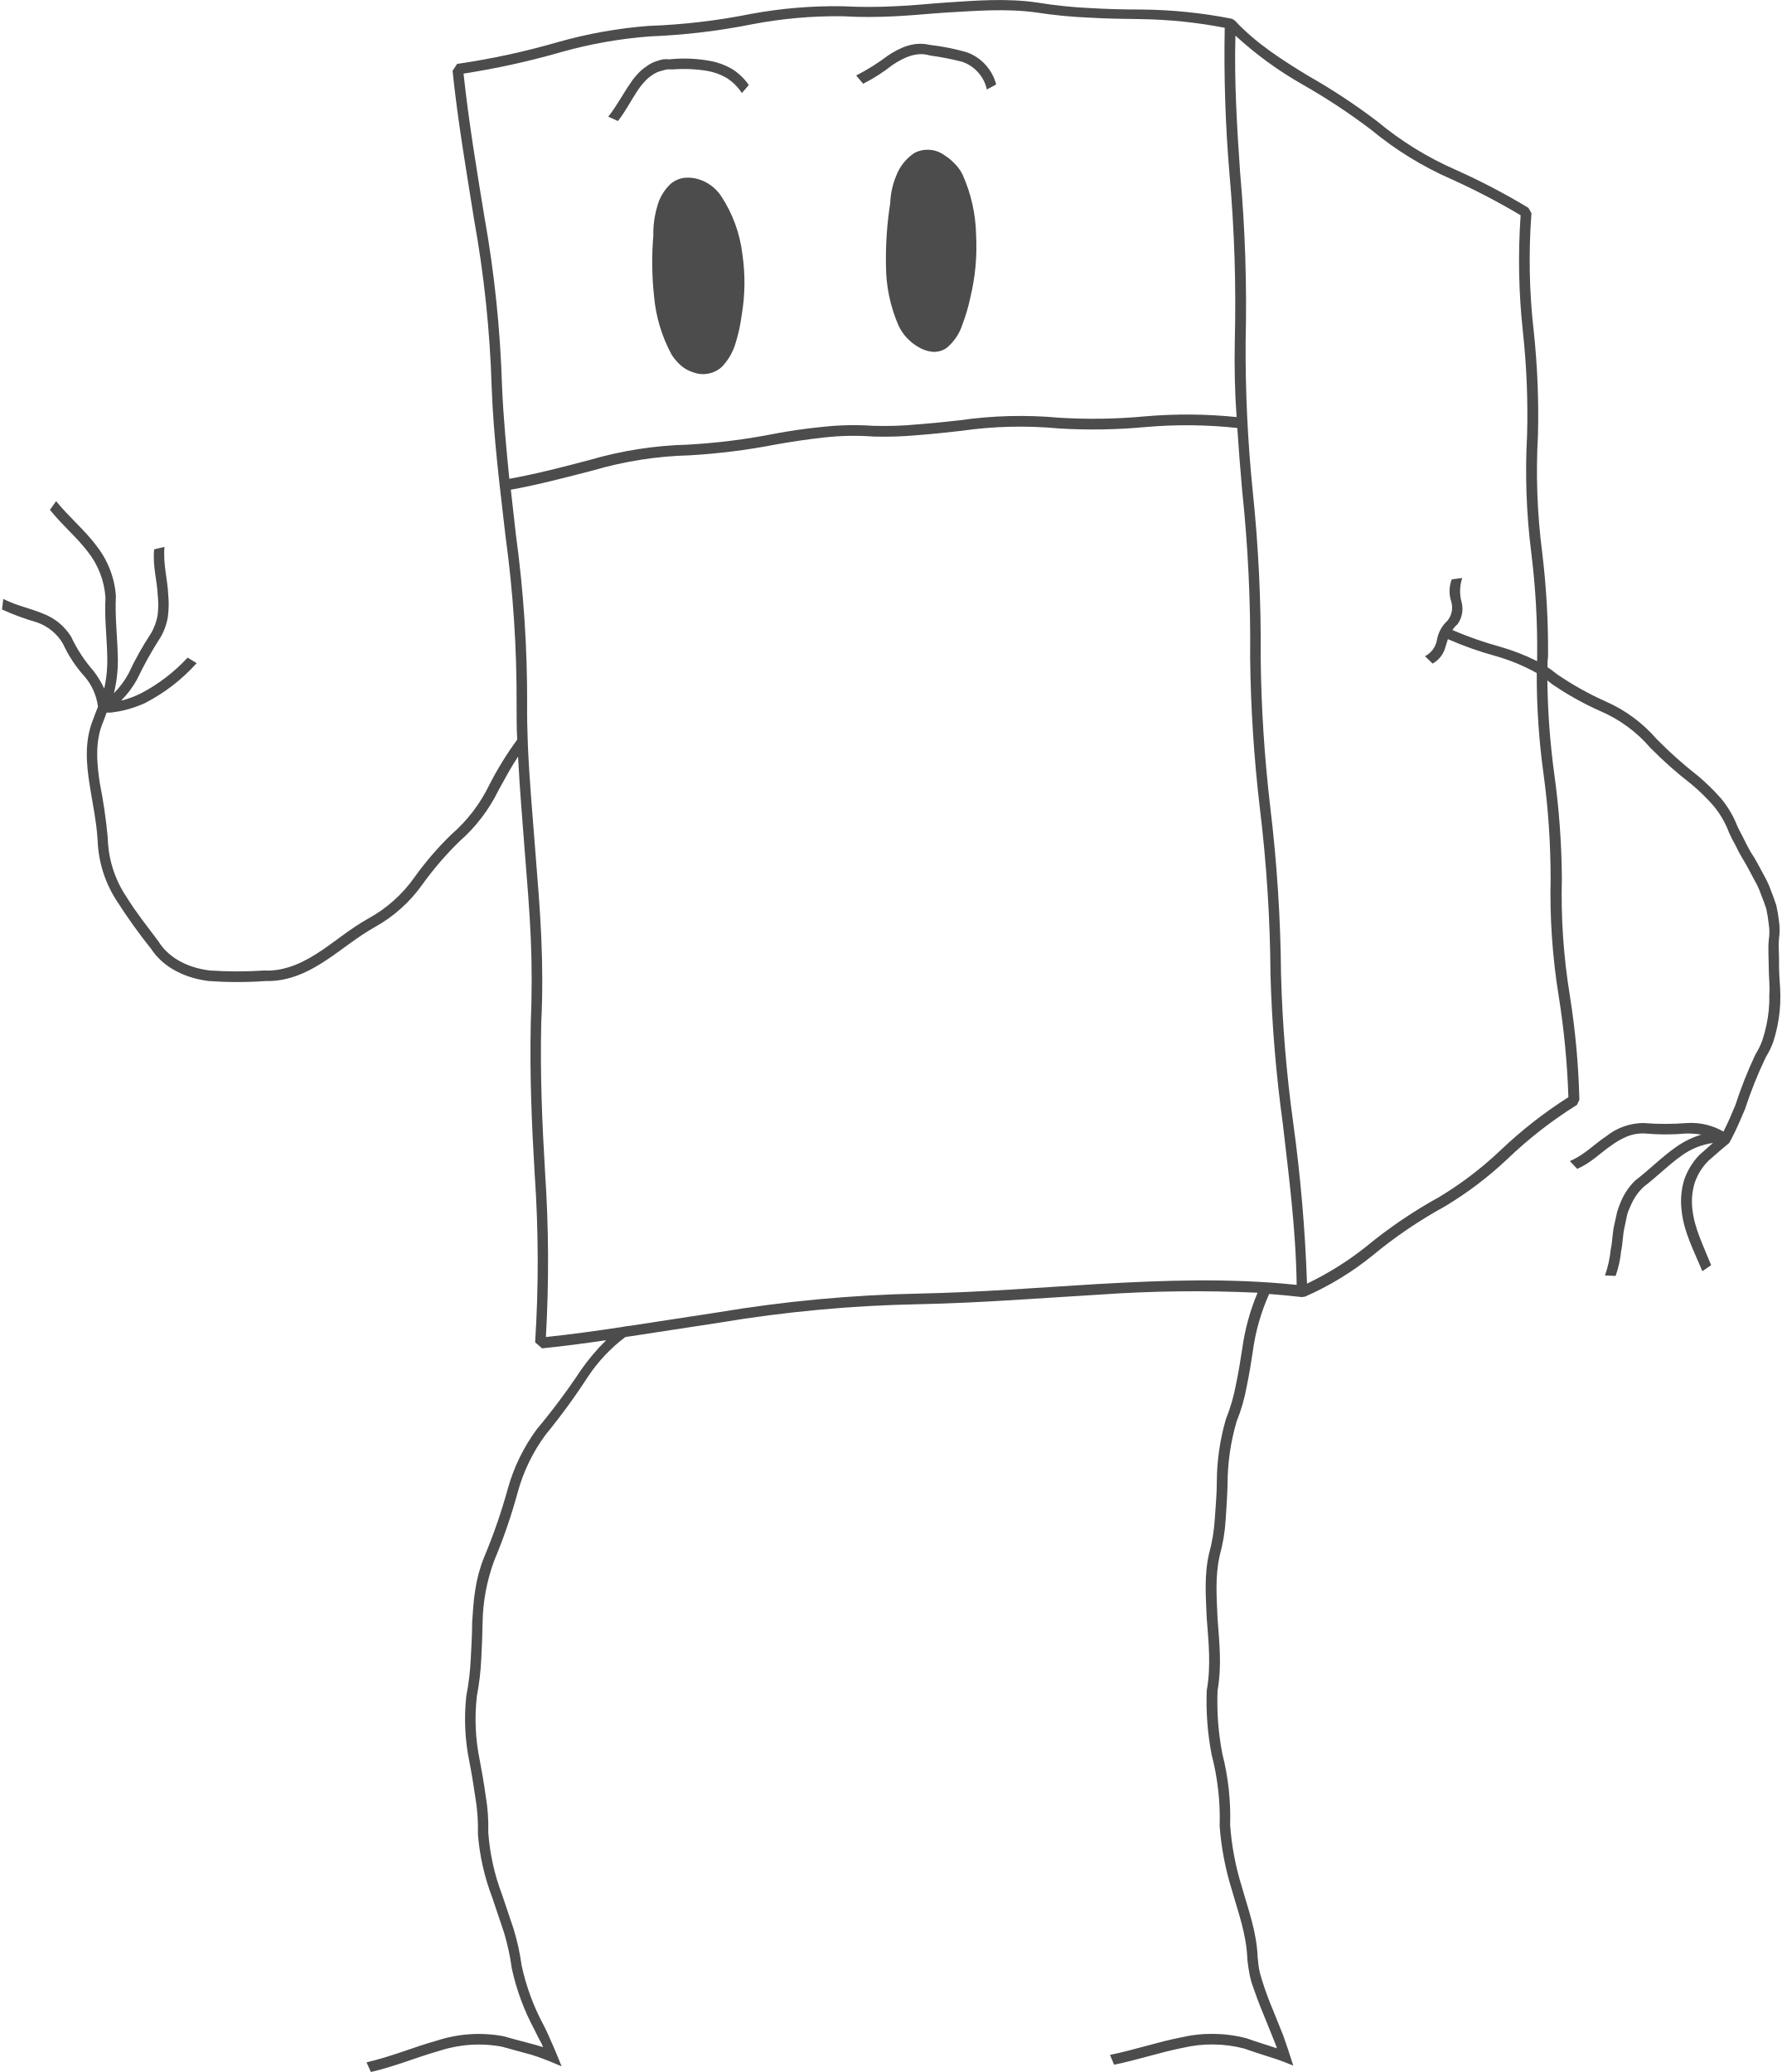
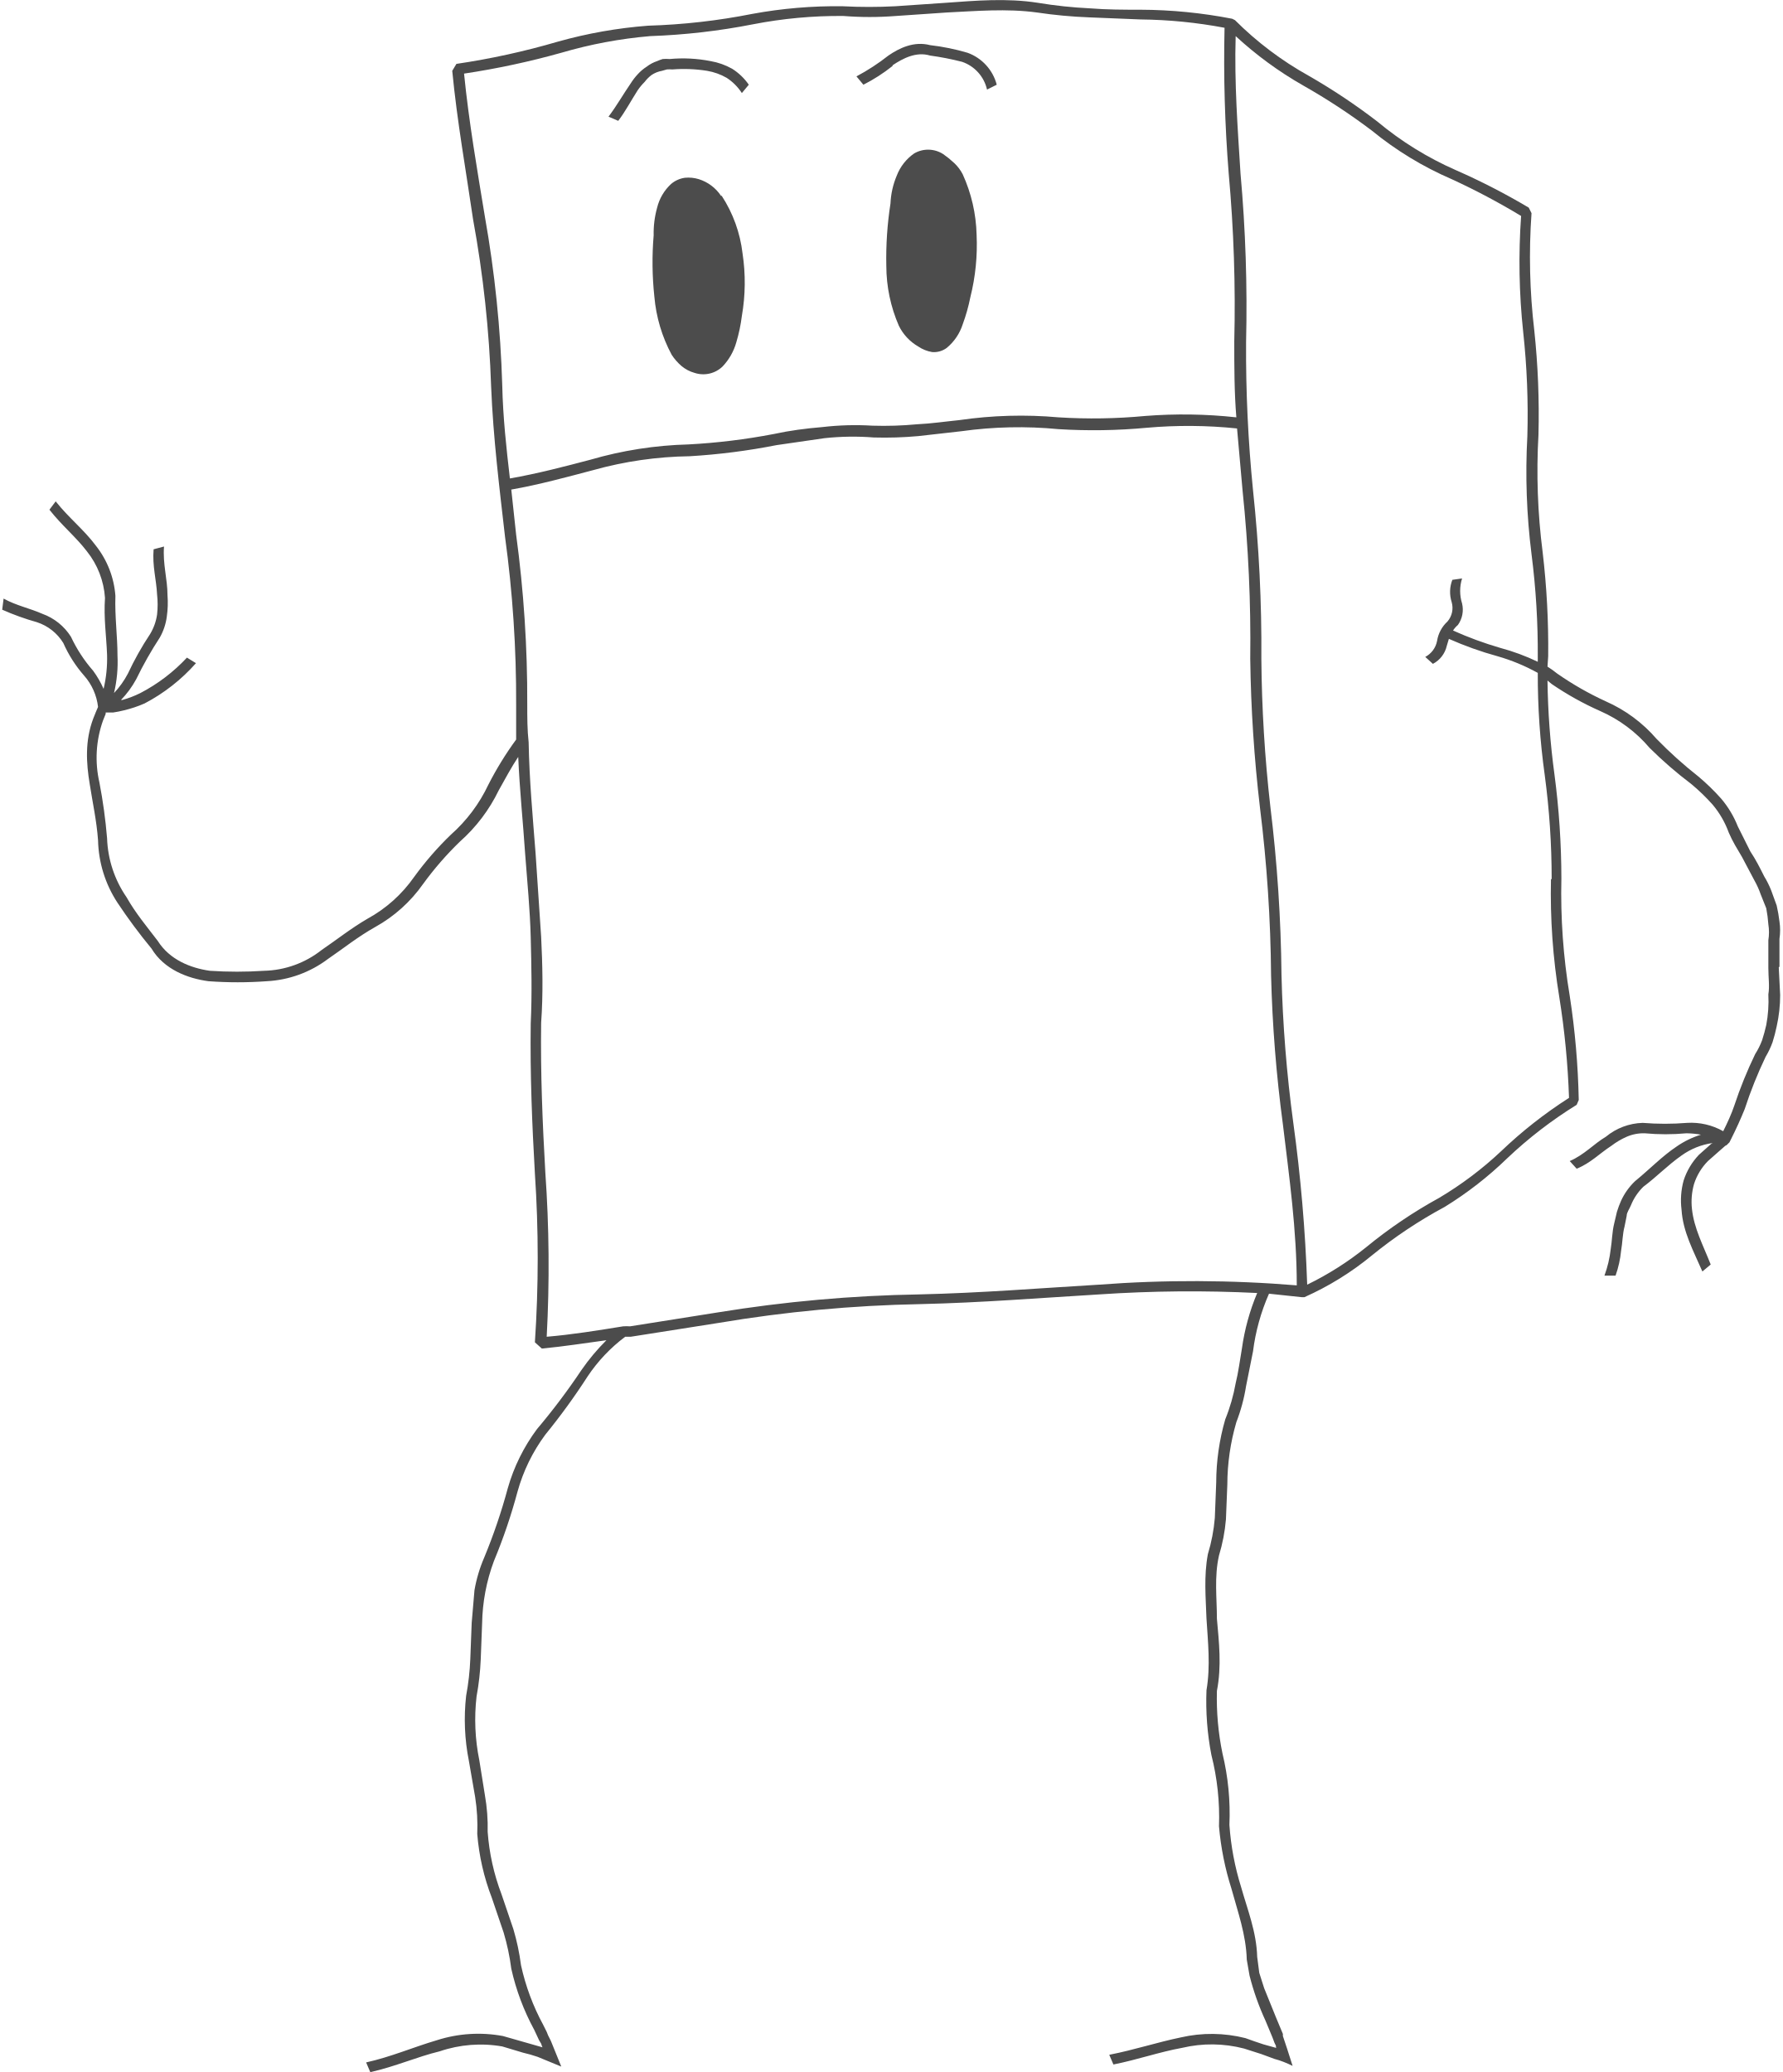
- <svg xmlns="http://www.w3.org/2000/svg" id="Layer_1" data-name="Layer 1" width="3.56in" height="4.14in" viewBox="0 0 256 298.38">
+ <svg xmlns="http://www.w3.org/2000/svg" id="Layer_1" data-name="Layer 1" width="341.8" height="397.4" viewBox="0 0 256 298.38">
  <defs>
-     <style>
-       .cls-1 {
-         fill: #4c4c4c;
-       }
-     </style>
+     <style>.cls-1{fill:#4c4c4c}</style>
  </defs>
-   <g>
-     <path class="cls-1" d="M103.55,28.23a6,6,0,0,0-3.25-2.42,5.1,5.1,0,0,0-2.07-.2,3.85,3.85,0,0,0-1.93.85,6.89,6.89,0,0,0-2,3.46,13.75,13.75,0,0,0-.51,4h0a46.18,46.18,0,0,0,.11,8.8,21.57,21.57,0,0,0,2.54,8.38,7.6,7.6,0,0,0,1.35,1.56,5,5,0,0,0,1.87,1,4,4,0,0,0,4-.83,8.34,8.34,0,0,0,2-3.5,23.1,23.1,0,0,0,.84-3.86,28.07,28.07,0,0,0,.11-8.91A19.34,19.34,0,0,0,103.55,28.23Z" />
-     <path class="cls-1" d="M138.32,25.14a6,6,0,0,0-1.24-1.68c-.25-.23-.48-.47-.75-.68l-.86-.59a4.09,4.09,0,0,0-4.14-.13,6.88,6.88,0,0,0-2.55,3.21,11.47,11.47,0,0,0-.88,4h0a51.49,51.49,0,0,0-.61,8.94,21.72,21.72,0,0,0,1.83,8.72,7,7,0,0,0,2.76,3,4.94,4.94,0,0,0,2,.72,3.1,3.1,0,0,0,2.15-.55,7.29,7.29,0,0,0,2.28-3.4,25.86,25.86,0,0,0,1.13-3.86,31.15,31.15,0,0,0,.83-9A22.32,22.32,0,0,0,138.32,25.14Z" />
-     <path class="cls-1" d="M91.55,13a8.45,8.45,0,0,1,.91-1.16,5.1,5.1,0,0,1,1.13-1A3.87,3.87,0,0,1,95,10.19c.24-.07.49-.14.73-.19a5,5,0,0,1,.78,0,21.15,21.15,0,0,1,5,.2,8.51,8.51,0,0,1,2.8,1,7.42,7.42,0,0,1,2.23,2.2l1-1.15a8.26,8.26,0,0,0-2.45-2.34A9.66,9.66,0,0,0,102,8.78a20.61,20.61,0,0,0-5.89-.24,5.67,5.67,0,0,0-.92,0,6.9,6.9,0,0,0-.86.24,4.91,4.91,0,0,0-1.56.8,6.28,6.28,0,0,0-1.28,1.12,8.89,8.89,0,0,0-1,1.28c-1.11,1.59-1.93,3.23-3.19,4.82l1.39.63C89.77,16.08,90.56,14.48,91.55,13Z" />
-     <path class="cls-1" d="M128.21,9.37c1.51-1,3.43-2,5.4-1.38a40.8,40.8,0,0,1,4.63.9,5.46,5.46,0,0,1,3.58,4l1.34-.73A6.74,6.74,0,0,0,139,7.55a32,32,0,0,0-5.44-1.09c-2.27-.55-4.35.45-6,1.55A30.72,30.72,0,0,1,123,10.87l1,1.19A24.62,24.62,0,0,0,128.21,9.37Z" />
-     <path class="cls-1" d="M255.89,139.21c.05-1.35-.12-2.7,0-4.1a8.39,8.39,0,0,0,0-2.4,22.2,22.2,0,0,0-.39-2.33c-.24-.74-.51-1.47-.79-2.18a13.26,13.26,0,0,0-.94-2.06c-.64-1.17-1.23-2.37-2-3.51-.33-.59-.65-1.18-.94-1.8s-.65-1.2-.93-1.83a14.33,14.33,0,0,0-2.4-4.06,31.38,31.38,0,0,0-3.25-3.18,61.17,61.17,0,0,1-6-5.35A20.65,20.65,0,0,0,230.9,101a44.93,44.93,0,0,1-7-3.92,14.25,14.25,0,0,0-1.35-1c0-.52,0-1,.08-1.57a116.79,116.79,0,0,0-.85-15,91.65,91.65,0,0,1-.6-16.9,114.23,114.23,0,0,0-.62-15,89.59,89.59,0,0,1-.32-16.91l-.44-.77a96.48,96.48,0,0,0-10.48-5.48,47.34,47.34,0,0,1-11.32-7,88.66,88.66,0,0,0-9.89-6.52c-3.68-2.24-7.49-4.64-10.61-8l-.4-.23a70.52,70.52,0,0,0-13.16-1.33c-2.41,0-4.86-.06-7.33-.21A64.91,64.91,0,0,1,149.1.37c-4.51-.66-8.95-.28-13.22,0-2.4.16-4.84.44-7.31.53a73.28,73.28,0,0,1-7.55,0A66.72,66.72,0,0,0,107.86,2,91,91,0,0,1,93.1,3.73a66.63,66.63,0,0,0-13,2.32A108.14,108.14,0,0,1,65.54,9.2l-.66,1c.76,7.34,2,14.47,3.09,21.37a163.39,163.39,0,0,1,2.54,24.17c.27,7.4,1.21,14.57,2,21.52a172.32,172.32,0,0,1,1.59,24.25c0,1.69,0,3.37.09,5a47.75,47.75,0,0,0-4,6.48,22.32,22.32,0,0,1-5.52,7.21,46,46,0,0,0-5.26,6.11,19.67,19.67,0,0,1-6.73,6c-2.41,1.36-4.43,3.05-6.58,4.51-2.38,1.62-5.21,3.1-8.35,2.94a59.12,59.12,0,0,1-7.76,0c-2.78-.31-5.84-1.55-7.48-4.22-1.59-2.14-3.2-4.13-4.56-6.34a15.89,15.89,0,0,1-2.72-8.52,75.44,75.44,0,0,0-1.15-7.92c-.43-2.87-.73-6.06.53-8.92.13-.33.24-.66.37-1s.09-.21.11-.22l.05,0h.16c.19,0,.51,0,.76-.06a15.17,15.17,0,0,0,1.55-.28,17.3,17.3,0,0,0,2.91-1,25.86,25.86,0,0,0,7.51-5.78l-1.3-.8A24.81,24.81,0,0,1,20,99.85a14.39,14.39,0,0,1-2.65,1l-.16,0a13.57,13.57,0,0,0,2.25-3,54.43,54.43,0,0,1,3.39-6.08,8.35,8.35,0,0,0,1.06-3,13.92,13.92,0,0,0,.05-3.09c-.1-2.3-.77-4.45-.54-6.93l-1.49.36c-.24,2.37.4,4.38.51,6.52a13.13,13.13,0,0,1,0,2.87,7.55,7.55,0,0,1-1,2.76,43.86,43.86,0,0,0-3.18,5.7,12.51,12.51,0,0,1-2.13,2.87,19.34,19.34,0,0,0,.56-5.42c-.06-2.82-.42-5.57-.27-8.61a13.21,13.21,0,0,0-2.79-7.19c-1.72-2.31-3.88-4.06-5.82-6.44l-.89,1.25c1.82,2.26,3.8,3.88,5.43,6a11.92,11.92,0,0,1,2.57,6.67c-.16,2.9.19,5.52.25,8.23a19,19,0,0,1-.43,4.84,14,14,0,0,0-1.53-2.53,20.81,20.81,0,0,1-3.23-4.93,8.1,8.1,0,0,0-4.1-3.35C4,87.57,2.13,87.24.18,86.25L0,87.77a37.05,37.05,0,0,0,5.05,1.86,7,7,0,0,1,3.72,3.05,18.41,18.41,0,0,0,3.05,4.66,8.24,8.24,0,0,1,2,4.44c-.11.25-.21.5-.27.68-.16.37-.27.73-.41,1.09-1.29,3.15-1,6.38-.54,9.35.4,2.65,1,5.3,1.17,8.11a17.1,17.1,0,0,0,2.87,8.9,78.81,78.81,0,0,0,4.84,6.74c1.86,2.86,5.21,4.25,8.26,4.62a57.63,57.63,0,0,0,8.31,0c3.38.1,6.35-1.45,8.84-3.13,2.24-1.5,4.33-3.24,6.77-4.62a20.72,20.72,0,0,0,6.91-6.2,46.58,46.58,0,0,1,5.32-6.17,23.58,23.58,0,0,0,5.61-7.35c.89-1.62,1.77-3.26,2.81-4.85.24,4.79.66,9.5,1,14.1.31,3.92.65,7.91.83,12s.17,8.17,0,12.34c-.16,7.4.14,14.62.56,21.61a182.19,182.19,0,0,1,.07,24.3l1,.87c3.12-.31,6.19-.73,9.23-1.17a30.45,30.45,0,0,0-3.63,4.29A94.72,94.72,0,0,1,77,205.83a26.32,26.32,0,0,0-4.15,8.5,81.32,81.32,0,0,1-3.46,10A20.8,20.8,0,0,0,68.14,229c-.26,1.56-.33,3.13-.44,4.65,0,1.73-.11,3.47-.2,5.22a36.79,36.79,0,0,1-.64,5.35,30.39,30.39,0,0,0,.43,9.41c.33,1.69.61,3.4.86,5.14a27,27,0,0,1,.38,5.36,32.87,32.87,0,0,0,2.08,9.17q.83,2.43,1.66,4.94a32.7,32.7,0,0,1,1.14,5.24,33.87,33.87,0,0,0,3.26,8.81c.27.54.63,1.31.74,1.47l.29.54.14.3c0,.1.16.27,0,.18-.86-.3-3.53-.95-5.66-1.56a19.47,19.47,0,0,0-9.5.62c-3.36.94-6.57,2.31-10.19,3.15l.63,1.39c3.55-.82,6.66-2.15,9.89-3.06a18.24,18.24,0,0,1,9-.58l3.13.86a20.56,20.56,0,0,1,2.08.62c.56.22,1.07.38,1.66.63l1.7.71c-.48-1.2-1-2.49-1.52-3.62l-.37-.85-.24-.52-.43-.88a32.56,32.56,0,0,1-3.2-8.68,33.2,33.2,0,0,0-1.15-5.23l-1.65-4.9a31.71,31.71,0,0,1-2-9,26.77,26.77,0,0,0-.38-5.34c-.24-1.72-.53-3.41-.85-5.08a29.19,29.19,0,0,1-.41-9.21,38,38,0,0,0,.63-5.3c.1-1.74.16-3.45.19-5.14a27,27,0,0,1,1.67-9.05,79.44,79.44,0,0,0,3.4-9.89,25,25,0,0,1,4-8.25,93.28,93.28,0,0,0,6.15-8.43,23.27,23.27,0,0,1,5.34-5.65l.88-.13,12.61-1.93a196.63,196.63,0,0,1,29-2.67c8.86-.19,17.47-.89,25.84-1.38a194.59,194.59,0,0,1,22.71-.27,32,32,0,0,0-2.21,8.07c-.25,1.67-.53,3.36-.88,5.05a26.09,26.09,0,0,1-1.47,5.08,33,33,0,0,0-1.31,9.14c0,1.69-.17,3.39-.28,5.12a25,25,0,0,1-.86,5.2c-.7,3.13-.43,6.25-.31,9.23.26,3.37.64,6.81,0,10.39a40.52,40.52,0,0,0,.7,9.21A36.5,36.5,0,0,1,175.34,263a41.25,41.25,0,0,0,1.73,9.07c.91,3.24,2.15,6.49,2.26,10.13.08.79.21,1.57.36,2.34s.43,1.5.69,2.23c.5,1.46,1.08,2.87,1.65,4.25.31.78.63,1.56.95,2.35l.33.83.16.41.07.21s.11.2,0,.13l-1.83-.59c-.85-.27-1.71-.55-2.58-.86a19.77,19.77,0,0,0-9.36-.1c-3.38.66-6.63,1.78-10.22,2.52l.59,1.41c3.49-.71,6.6-1.78,9.84-2.42a18.46,18.46,0,0,1,8.92.1c.83.3,1.66.57,2.46.83l1.94.62c.85.27,1.79.66,2.64,1-.27-.83-.54-1.65-.8-2.47l-.42-1.21-.2-.58-.11-.29-.95-2.36c-.56-1.37-1.14-2.76-1.63-4.2-.25-.72-.48-1.45-.68-2.2s-.26-1.52-.34-2.3c-.13-3.65-1.36-6.87-2.26-10.1a39.19,39.19,0,0,1-1.7-8.94,36.9,36.9,0,0,0-1.13-10.29,39.44,39.44,0,0,1-.68-9.07c.63-3.59.25-7,0-10.35-.12-3-.39-6,.31-9.1a25.2,25.2,0,0,0,.86-5.2c.11-1.72.23-3.41.27-5.09a32.17,32.17,0,0,1,1.3-9,25.47,25.47,0,0,0,1.46-5.07c.35-1.68.63-3.35.87-5a29.82,29.82,0,0,1,2.36-8.3c1.57.12,3.14.26,4.71.45l.46-.07a42.39,42.39,0,0,0,9.67-5.88,66.25,66.25,0,0,1,10.48-7.12,52.14,52.14,0,0,0,9-6.83,61.5,61.5,0,0,1,10-7.78l.35-.73a113,113,0,0,0-1.37-15,89.79,89.79,0,0,1-1.15-16.88,115.82,115.82,0,0,0-1.09-15,110.14,110.14,0,0,1-1-13.52c.23.18.46.35.68.54a43.86,43.86,0,0,0,6.94,3.88,19.67,19.67,0,0,1,7.19,5.27,58.74,58.74,0,0,0,5.92,5.25,28.45,28.45,0,0,1,3.15,3.07,13.25,13.25,0,0,1,2.28,3.91,18.78,18.78,0,0,0,.91,1.79c.28.6.58,1.17.91,1.74.7,1.1,1.26,2.25,1.88,3.38a12.17,12.17,0,0,1,.91,2c.27.68.53,1.37.76,2.08a20,20,0,0,1,.35,2.21,7.27,7.27,0,0,1,0,2.28c-.12,1.36,0,2.65,0,4s.18,2.59.08,3.86a18.59,18.59,0,0,1-.41,4.37c-.16.73-.35,1.45-.58,2.17a10.69,10.69,0,0,1-1,2.05,61.61,61.61,0,0,0-2.91,7.35c-.52,1.25-1.06,2.52-1.7,3.77a9.39,9.39,0,0,0-5.2-1.23,39.53,39.53,0,0,1-6.35,0,8.67,8.67,0,0,0-5.34,1.91c-1.75,1.16-3.12,2.68-5.23,3.57l1.05,1.12c2-.84,3.28-2.26,4.9-3.35a10.72,10.72,0,0,1,2.26-1.3,6.11,6.11,0,0,1,2.62-.44,32.46,32.46,0,0,0,5.92,0,12.52,12.52,0,0,1,2.18.16,12.56,12.56,0,0,0-3.53,1.71c-2.11,1.45-3.81,3.23-6,4.91a9.2,9.2,0,0,0-2,2.91,14.41,14.41,0,0,0-.6,1.62l-.36,1.65c-.32,1.2-.28,2.48-.55,3.71a16.39,16.39,0,0,1-.83,3.77l1.53.07a15.23,15.23,0,0,0,.8-3.62c.25-1.16.22-2.39.51-3.51.11-.51.21-1,.32-1.55s.36-1,.56-1.49a7.84,7.84,0,0,1,1.83-2.64c2-1.53,3.55-3.15,5.47-4.5a10,10,0,0,1,4.54-1.84l-.18.15-1.81,1.6A9.7,9.7,0,0,0,242.2,170a10.84,10.84,0,0,0-.35,4.22c.3,3.14,1.75,5.83,3,8.84l1.26-.87c-1.13-2.86-2.39-5.27-2.69-8a9.4,9.4,0,0,1,.28-3.71,8.27,8.27,0,0,1,2-3.3l1.67-1.46.81-.68.19-.16c.16-.15.34-.21.41-.4l.32-.6c.71-1.37,1.3-2.76,1.88-4.13a61.79,61.79,0,0,1,3-7.5,12.26,12.26,0,0,0,1.06-2.15,22.12,22.12,0,0,0,.6-2.26,20.61,20.61,0,0,0,.44-4.54C256.07,141.9,255.89,140.55,255.89,139.21ZM72,55.54A167.25,167.25,0,0,0,69.46,31.2c-1.09-6.68-2.24-13.55-3-20.6a114.86,114.86,0,0,0,14-3.08A65,65,0,0,1,93.33,5.24a93.72,93.72,0,0,0,14.76-1.76,64.94,64.94,0,0,1,13-1.14c2.58.16,5.09.12,7.57,0s4.9-.38,7.29-.53c4.24-.24,8.64-.62,13.07,0a68,68,0,0,0,7.53.73c2.47.15,4.9.18,7.31.21A68.89,68.89,0,0,1,176.07,4a204.24,204.24,0,0,0,.68,21,210.58,210.58,0,0,1,.77,24.16c-.07,3.69,0,7.32.26,10.9a70.1,70.1,0,0,0-13.1-.11,80,80,0,0,1-12.51.2,61.18,61.18,0,0,0-14.24.37c-2,.23-4.08.44-6.16.6a51.12,51.12,0,0,1-6.33.2,40.63,40.63,0,0,0-7.25.15c-2.37.23-4.68.56-7,1a90.44,90.44,0,0,1-12.42,1.56,55.63,55.63,0,0,0-14.09,2.19c-3.77,1-7.6,2-11.63,2.73C72.62,64.56,72.19,60.08,72,55.54Zm85.9,129.36c-8.37.5-17,1.2-25.75,1.38A201,201,0,0,0,103,189l-12.6,1.93h0a6.58,6.58,0,0,0-1.08.16c-3.63.55-7.29,1.06-11,1.45a191.14,191.14,0,0,0-.12-23.73c-.42-7-.72-14.18-.55-21.5.21-4.22.18-8.37,0-12.45s-.52-8.07-.83-12c-.39-5.18-.89-10.49-1.11-15.88l.07-.09-.07,0c-.07-1.81-.11-3.63-.09-5.46A176.6,176.6,0,0,0,74,77c-.24-2.14-.49-4.31-.73-6.48,4-.72,8-1.79,11.82-2.77A54.29,54.29,0,0,1,99,65.57,93.46,93.46,0,0,0,111.48,64c2.25-.4,4.55-.74,6.89-1a38.15,38.15,0,0,1,7.18-.13,53.5,53.5,0,0,0,6.36-.21c2.09-.16,4.15-.38,6.17-.61a59.64,59.64,0,0,1,14.11-.35,81.77,81.77,0,0,0,12.56-.21,68,68,0,0,1,13.13.14c.2,3,.44,6.06.7,9a209,209,0,0,1,1.15,24.15,206.15,206.15,0,0,0,1.38,21.45,209.21,209.21,0,0,1,1.55,24.13,198.49,198.49,0,0,0,1.77,21.42c.86,7.51,1.89,15.24,2,23.25C176.59,184,167.09,184.39,157.93,184.9ZM223,126.54a92.13,92.13,0,0,0,1.18,17A116.78,116.78,0,0,1,225.56,158a64,64,0,0,0-9.79,7.66,51.08,51.08,0,0,1-8.87,6.75,68.31,68.31,0,0,0-10.48,7.12,44.61,44.61,0,0,1-8.5,5.32,227.66,227.66,0,0,0-2-23.25,192.85,192.85,0,0,1-1.74-21.28,216.83,216.83,0,0,0-1.57-24.25,202.21,202.21,0,0,1-1.36-21.31,214.34,214.34,0,0,0-1.17-24.26,201,201,0,0,1-1-21.33,214.23,214.23,0,0,0-.79-24.28c-.44-6.41-.86-13-.68-19.76a53,53,0,0,0,9.72,7.07,89.89,89.89,0,0,1,9.87,6.52,48.46,48.46,0,0,0,11.46,7.06A100.41,100.41,0,0,1,218.68,31,94.35,94.35,0,0,0,219,47.71a110,110,0,0,1,.61,14.95,94.37,94.37,0,0,0,.61,17,110.92,110.92,0,0,1,.84,14.94c0,.21,0,.41,0,.61a31.14,31.14,0,0,0-5.38-2.09,51.73,51.73,0,0,1-6.82-2.39,3.42,3.42,0,0,1,.72-.82,3.77,3.77,0,0,0,.62-3.12,6,6,0,0,1,.07-3.56l-1.51.2a4.76,4.76,0,0,0-.07,3.2,3,3,0,0,1-.55,2.76,4.84,4.84,0,0,0-1.52,2.83,3.27,3.27,0,0,1-1.71,2.28l1.1,1.06a3.89,3.89,0,0,0,1.88-2.52c.11-.32.21-.64.32-1a49.79,49.79,0,0,0,6.93,2.45A27.61,27.61,0,0,1,221,96.92a104.77,104.77,0,0,0,1,14.69A112.09,112.09,0,0,1,223,126.54Z" />
-   </g>
+   <path class="cls-1" d="M103.5 28.2a6 6 0 0 0-3.2-2.4 5.1 5.1 0 0 0-2-.2 3.9 3.9 0 0 0-2 .9 6.9 6.9 0 0 0-2 3.4 13.8 13.8 0 0 0-.5 4 46.2 46.2 0 0 0 .1 8.8 21.6 21.6 0 0 0 2.5 8.4 7.6 7.6 0 0 0 1.4 1.6 5 5 0 0 0 1.9 1 4 4 0 0 0 4-.9 8.3 8.3 0 0 0 2-3.5 23.1 23.1 0 0 0 .8-3.8 28 28 0 0 0 .1-9 19.3 19.3 0 0 0-3-8.3zm34.8-3.1a6 6 0 0 0-1.2-1.6l-.8-.7-.8-.6a4 4 0 0 0-4.2-.1 6.9 6.9 0 0 0-2.5 3.2 11.5 11.5 0 0 0-.9 4 51.5 51.5 0 0 0-.6 9 21.7 21.7 0 0 0 1.8 8.6 7 7 0 0 0 2.8 3 5 5 0 0 0 2 .8 3.1 3.1 0 0 0 2.1-.6 7.3 7.3 0 0 0 2.3-3.4 25.9 25.9 0 0 0 1.1-3.9 31.1 31.1 0 0 0 .9-9 22.3 22.3 0 0 0-2-8.7zM91.5 13a8.4 8.4 0 0 1 1-1.2 5.1 5.1 0 0 1 1-1 3.9 3.9 0 0 1 1.5-.6l.7-.2a5 5 0 0 1 .8 0 21.1 21.1 0 0 1 5 .2 8.5 8.5 0 0 1 2.8 1 7.4 7.4 0 0 1 2.2 2.2l1-1.2a8.3 8.3 0 0 0-2.4-2.3 9.7 9.7 0 0 0-3.1-1.1 20.6 20.6 0 0 0-5.9-.3 5.7 5.7 0 0 0-1 0 6.9 6.9 0 0 0-.8.3 5 5 0 0 0-1.5.8 6.3 6.3 0 0 0-1.3 1.1 8.9 8.9 0 0 0-1 1.3c-1.1 1.6-2 3.2-3.2 4.8l1.4.6c1-1.3 1.9-3 2.8-4.4zm36.7-3.6c1.5-1 3.4-2 5.4-1.4a40.8 40.8 0 0 1 4.6.9 5.5 5.5 0 0 1 3.6 4l1.4-.7a6.7 6.7 0 0 0-4.2-4.6 32 32 0 0 0-5.4-1.1c-2.3-.6-4.4.4-6 1.5a30.7 30.7 0 0 1-4.6 3l1 1.2a24.6 24.6 0 0 0 4.2-2.7z" />
+   <path class="cls-1" d="M255.9 139.2v-4a8.4 8.4 0 0 0 0-2.5 22.2 22.2 0 0 0-.4-2.3l-.8-2.2a13.3 13.3 0 0 0-1-2c-.6-1.2-1.2-2.4-2-3.6l-.9-1.8-.9-1.8a14.3 14.3 0 0 0-2.4-4 31.4 31.4 0 0 0-3.3-3.2 61.2 61.2 0 0 1-6-5.4 20.6 20.6 0 0 0-7.3-5.4 45 45 0 0 1-7-4 14.3 14.3 0 0 0-1.4-1l.1-1.5a116.8 116.8 0 0 0-.8-15 91.7 91.7 0 0 1-.6-16.9 114.2 114.2 0 0 0-.6-15 89.6 89.6 0 0 1-.4-16.9l-.4-.8a96.5 96.5 0 0 0-10.5-5.4 47.3 47.3 0 0 1-11.3-7 88.7 88.7 0 0 0-9.9-6.6 48 48 0 0 1-10.6-8l-.4-.2a70.5 70.5 0 0 0-13.2-1.3c-2.4 0-4.8 0-7.3-.2a65 65 0 0 1-7.5-.8c-4.5-.7-9-.3-13.2 0l-7.3.5a73.3 73.3 0 0 1-7.6 0A66.7 66.7 0 0 0 108 2a91 91 0 0 1-15 1.7A66.6 66.6 0 0 0 80 6a108.1 108.1 0 0 1-14.6 3.2l-.6 1c.7 7.3 2 14.5 3 21.4a163.4 163.4 0 0 1 2.6 24.1c.3 7.4 1.2 14.6 2 21.6a172.3 172.3 0 0 1 1.6 24.2v5a47.8 47.8 0 0 0-4 6.5 22.3 22.3 0 0 1-5.4 7.2 46 46 0 0 0-5.3 6.1 19.7 19.7 0 0 1-6.7 6c-2.4 1.4-4.4 3-6.6 4.5a13.9 13.9 0 0 1-8.3 3 59.1 59.1 0 0 1-7.8 0c-2.8-.4-5.8-1.6-7.5-4.3-1.6-2.1-3.2-4-4.5-6.3a15.9 15.9 0 0 1-2.8-8.5 75.4 75.4 0 0 0-1.1-8 16 16 0 0 1 .5-8.9l.4-1v-.2H16a15.2 15.2 0 0 0 1.5-.3 17.3 17.3 0 0 0 3-1 25.9 25.9 0 0 0 7.4-5.8l-1.3-.8a24.8 24.8 0 0 1-6.7 5.1 14.4 14.4 0 0 1-2.6 1h-.2a13.6 13.6 0 0 0 2.2-3 54.4 54.4 0 0 1 3.4-6 8.3 8.3 0 0 0 1-3 14 14 0 0 0 .1-3.1c0-2.3-.7-4.5-.5-7l-1.5.4c-.2 2.4.4 4.4.5 6.5a13.1 13.1 0 0 1 0 2.9 7.5 7.5 0 0 1-1 2.8 43.9 43.9 0 0 0-3.2 5.7 12.5 12.5 0 0 1-2 2.8 19.3 19.3 0 0 0 .5-5.4c0-2.8-.4-5.6-.3-8.6a13.2 13.2 0 0 0-2.8-7.2c-1.7-2.3-3.9-4-5.8-6.4l-.9 1.2c1.8 2.3 3.8 3.9 5.4 6a12 12 0 0 1 2.6 6.7c-.2 2.9.2 5.5.3 8.2a19 19 0 0 1-.5 4.9 14 14 0 0 0-1.5-2.6 20.8 20.8 0 0 1-3.2-4.9 8.1 8.1 0 0 0-4.1-3.3C4 87.6 2 87.2.2 86.2L0 87.8a37 37 0 0 0 5 1.8 7 7 0 0 1 3.8 3 18.4 18.4 0 0 0 3 4.7 8.2 8.2 0 0 1 2 4.5l-.3.7-.4 1c-1.2 3.2-1 6.4-.5 9.4.4 2.6 1 5.3 1.2 8.1a17.1 17.1 0 0 0 2.8 9 78.8 78.8 0 0 0 4.9 6.6c1.8 3 5.2 4.3 8.2 4.7a57.6 57.6 0 0 0 8.4 0 16 16 0 0 0 8.8-3.2c2.2-1.5 4.3-3.2 6.8-4.6a20.7 20.7 0 0 0 6.9-6.2 46.6 46.6 0 0 1 5.3-6.1 23.6 23.6 0 0 0 5.6-7.4c.9-1.6 1.8-3.3 2.8-4.8.2 4.7.7 9.5 1 14 .3 4 .7 8 .8 12s.2 8.2 0 12.4c-.1 7.4.2 14.6.6 21.6a182.2 182.2 0 0 1 0 24.3l1 .9c3.2-.3 6.3-.8 9.3-1.2a30.4 30.4 0 0 0-3.6 4.3 94.7 94.7 0 0 1-6.4 8.5 26.3 26.3 0 0 0-4.2 8.5 81.3 81.3 0 0 1-3.4 10A20.8 20.8 0 0 0 68 229l-.4 4.7-.2 5.2a36.8 36.8 0 0 1-.6 5.3 30.4 30.4 0 0 0 .4 9.4l.9 5.2a27 27 0 0 1 .3 5.3 32.9 32.9 0 0 0 2.1 9.2l1.7 5a32.7 32.7 0 0 1 1.1 5.2 33.9 33.9 0 0 0 3.3 8.8l.7 1.5.3.5.1.3c0 .1.2.3 0 .2l-5.6-1.6a19.5 19.5 0 0 0-9.5.6c-3.4 1-6.6 2.4-10.2 3.2l.6 1.4c3.6-.8 6.7-2.2 10-3a18.2 18.2 0 0 1 9-.7l3 .9a20.6 20.6 0 0 1 2.1.6l1.7.7 1.7.7-1.5-3.7-.4-.8-.2-.5-.5-1a32.6 32.6 0 0 1-3.2-8.6 33.2 33.2 0 0 0-1.1-5.2l-1.7-5a31.7 31.7 0 0 1-2-9 26.8 26.8 0 0 0-.4-5.3l-.8-5a29.2 29.2 0 0 1-.4-9.2 38 38 0 0 0 .6-5.3l.2-5.2a27 27 0 0 1 1.7-9 79.4 79.4 0 0 0 3.4-10 25 25 0 0 1 4-8.2 93.3 93.3 0 0 0 6.1-8.4 23.3 23.3 0 0 1 5.4-5.7h.8l12.7-2a196.6 196.6 0 0 1 29-2.7c8.8-.2 17.4-.9 25.8-1.4a194.6 194.6 0 0 1 22.7-.2 32 32 0 0 0-2.2 8c-.3 1.7-.5 3.4-.9 5a26 26 0 0 1-1.5 5.2 33 33 0 0 0-1.3 9.1l-.2 5.1a25 25 0 0 1-1 5.2c-.6 3.2-.3 6.3-.2 9.3.2 3.3.6 6.8 0 10.3a40.5 40.5 0 0 0 .7 9.3 36.5 36.5 0 0 1 1.1 10.3 41.3 41.3 0 0 0 1.8 9c.9 3.3 2.1 6.6 2.2 10.2l.4 2.3a37.5 37.5 0 0 0 2.3 6.5l1 2.4.3.8.2.4v.2s.1.2 0 .1l-1.8-.5a78 78 0 0 1-2.6-.9 19.8 19.8 0 0 0-9.3-.1c-3.4.7-6.7 1.8-10.3 2.5l.6 1.4c3.5-.7 6.6-1.8 9.9-2.4a18.5 18.5 0 0 1 8.9.1l2.5.8 1.9.7c.8.2 1.8.6 2.6 1l-.8-2.5-.4-1.2-.2-.6v-.3l-1-2.4-1.7-4.2-.7-2.2-.3-2.3c-.1-3.6-1.4-6.8-2.3-10a39.2 39.2 0 0 1-1.7-9 36.9 36.9 0 0 0-1-10.3 39.4 39.4 0 0 1-.8-9c.7-3.6.3-7 0-10.4 0-3-.4-6 .3-9.1a25.2 25.2 0 0 0 1-5.2l.2-5a32.2 32.2 0 0 1 1.3-9 25.5 25.5 0 0 0 1.4-5.2l1-5a29.8 29.8 0 0 1 2.3-8.3l4.7.5h.4a42.4 42.4 0 0 0 9.7-6 66.3 66.3 0 0 1 10.5-7 52.1 52.1 0 0 0 9-7 61.5 61.5 0 0 1 10-7.7l.3-.7a113 113 0 0 0-1.3-15 89.8 89.8 0 0 1-1.2-16.9 115.8 115.8 0 0 0-1-15 110.1 110.1 0 0 1-1-13.5l.6.5a43.9 43.9 0 0 0 7 3.9 19.7 19.7 0 0 1 7.1 5.3 58.7 58.7 0 0 0 6 5.2 28.4 28.4 0 0 1 3.1 3 13.3 13.3 0 0 1 2.3 4 18.8 18.8 0 0 0 .9 1.8l1 1.7 1.8 3.4a12.2 12.2 0 0 1 .9 2l.8 2a20 20 0 0 1 .3 2.3 7.3 7.3 0 0 1 0 2.3v4c0 1.4.2 2.6 0 3.8a18.6 18.6 0 0 1-.3 4.4 24 24 0 0 1-.6 2.2 10.7 10.7 0 0 1-1 2 61.6 61.6 0 0 0-3 7.4c-.4 1.2-1 2.5-1.6 3.7a9.4 9.4 0 0 0-5.2-1.2 39.5 39.5 0 0 1-6.4 0 8.7 8.7 0 0 0-5.3 2c-1.7 1-3.1 2.6-5.2 3.5l1 1.1c2-.8 3.3-2.2 5-3.3a10.7 10.7 0 0 1 2.2-1.3 6.1 6.1 0 0 1 2.6-.5 32.5 32.5 0 0 0 6 0 12.5 12.5 0 0 1 2.1.2 12.6 12.6 0 0 0-3.5 1.7c-2.1 1.4-3.8 3.2-6 5a9.2 9.2 0 0 0-2 2.8 14.4 14.4 0 0 0-.6 1.6l-.4 1.7c-.3 1.2-.3 2.5-.5 3.7a16.4 16.4 0 0 1-.9 3.8h1.6a15.2 15.2 0 0 0 .8-3.6c.2-1.1.2-2.4.5-3.5l.3-1.5c0-.5.4-1 .6-1.5a7.8 7.8 0 0 1 1.8-2.7c2-1.5 3.5-3.1 5.5-4.5a10 10 0 0 1 4.5-1.8l-.2.1-1.8 1.6a9.7 9.7 0 0 0-2.2 3.7 10.8 10.8 0 0 0-.3 4.2c.2 3.2 1.7 5.9 3 8.9l1.2-1c-1.1-2.8-2.4-5.2-2.7-8a9.4 9.4 0 0 1 .3-3.6 8.3 8.3 0 0 1 2-3.3l1.7-1.5.8-.7.2-.1.4-.4.3-.6a58 58 0 0 0 1.9-4.2 61.8 61.8 0 0 1 3-7.5 12.3 12.3 0 0 0 1-2.1 22.1 22.1 0 0 0 .6-2.3 20.6 20.6 0 0 0 .5-4.5l-.2-4zM72 55.5a167.3 167.3 0 0 0-2.5-24.3c-1.1-6.7-2.3-13.6-3-20.6a114.9 114.9 0 0 0 14-3 65 65 0 0 1 12.8-2.4 93.7 93.7 0 0 0 14.8-1.7 65 65 0 0 1 13-1.2c2.6.2 5 .2 7.6 0l7.3-.5c4.2-.2 8.6-.6 13 0a68 68 0 0 0 7.5.7l7.4.3A68.9 68.9 0 0 1 176 4a204.2 204.2 0 0 0 .6 21 210.6 210.6 0 0 1 .8 24.2c0 3.6 0 7.3.3 10.9a70.1 70.1 0 0 0-13.1-.2 80 80 0 0 1-12.5.2 61.2 61.2 0 0 0-14.3.4c-2 .2-4 .5-6.1.6a51.1 51.1 0 0 1-6.4.2 40.6 40.6 0 0 0-7.2.2c-2.4.2-4.7.5-7 1A90.4 90.4 0 0 1 98.8 64a55.6 55.6 0 0 0-14.1 2.2c-3.8 1-7.6 2-11.6 2.7-.5-4.3-1-8.8-1.1-13.4zM157.9 185c-8.4.5-17 1.2-25.8 1.4A201 201 0 0 0 103 189l-12.6 2a6.6 6.6 0 0 0-1 0c-3.7.6-7.4 1.2-11 1.5a191.1 191.1 0 0 0-.2-23.7c-.4-7-.7-14.2-.6-21.5.3-4.2.2-8.4 0-12.4l-.8-12c-.4-5.2-.9-10.5-1-16-.2-1.8-.2-3.6-.2-5.5A176.6 176.6 0 0 0 74 77l-.7-6.5c4-.7 8-1.8 11.8-2.8a54.3 54.3 0 0 1 13.9-2 93.5 93.5 0 0 0 12.5-1.6l6.9-1a38.1 38.1 0 0 1 7.1-.1 53.5 53.5 0 0 0 6.4-.2l6.2-.7a59.6 59.6 0 0 1 14-.3 81.8 81.8 0 0 0 12.7-.2 68 68 0 0 1 13 .1l.8 9a209 209 0 0 1 1.1 24.2 206.2 206.2 0 0 0 1.4 21.4 209.2 209.2 0 0 1 1.6 24.2 198.5 198.5 0 0 0 1.7 21.4c.9 7.5 2 15.2 2 23.2a181 181 0 0 0-28.5-.1zm65.1-58.4a92.1 92.1 0 0 0 1.2 17 116.8 116.8 0 0 1 1.4 14.5 64 64 0 0 0-9.8 7.7 51 51 0 0 1-8.9 6.7 68.3 68.3 0 0 0-10.5 7.1 44.6 44.6 0 0 1-8.5 5.4 227.7 227.7 0 0 0-2-23.3 192.8 192.8 0 0 1-1.7-21.3 216.8 216.8 0 0 0-1.6-24.2 202.2 202.2 0 0 1-1.3-21.3 214.3 214.3 0 0 0-1.2-24.3 201 201 0 0 1-1-21.3 214.2 214.2 0 0 0-.8-24.3c-.4-6.4-.9-13-.7-19.8a53 53 0 0 0 9.7 7.1 89.9 89.9 0 0 1 9.9 6.5 48.5 48.5 0 0 0 11.5 7 100.4 100.4 0 0 1 10 5.3 94.3 94.3 0 0 0 .3 16.7 110 110 0 0 1 .6 15 94.4 94.4 0 0 0 .6 17 111 111 0 0 1 .9 14.9v.6a31.1 31.1 0 0 0-5.4-2 51.7 51.7 0 0 1-6.8-2.5 3.4 3.4 0 0 1 .7-.8 3.8 3.8 0 0 0 .6-3.1 6 6 0 0 1 0-3.6l-1.4.2a4.8 4.8 0 0 0-.1 3.2 3 3 0 0 1-.6 2.8 4.8 4.8 0 0 0-1.5 2.8 3.3 3.3 0 0 1-1.7 2.3l1.1 1a3.9 3.9 0 0 0 2-2.6l.3-1a49.8 49.8 0 0 0 7 2.5 27.6 27.6 0 0 1 5.8 2.4 104.8 104.8 0 0 0 1 14.7 112 112 0 0 1 1 15z" />
</svg>
